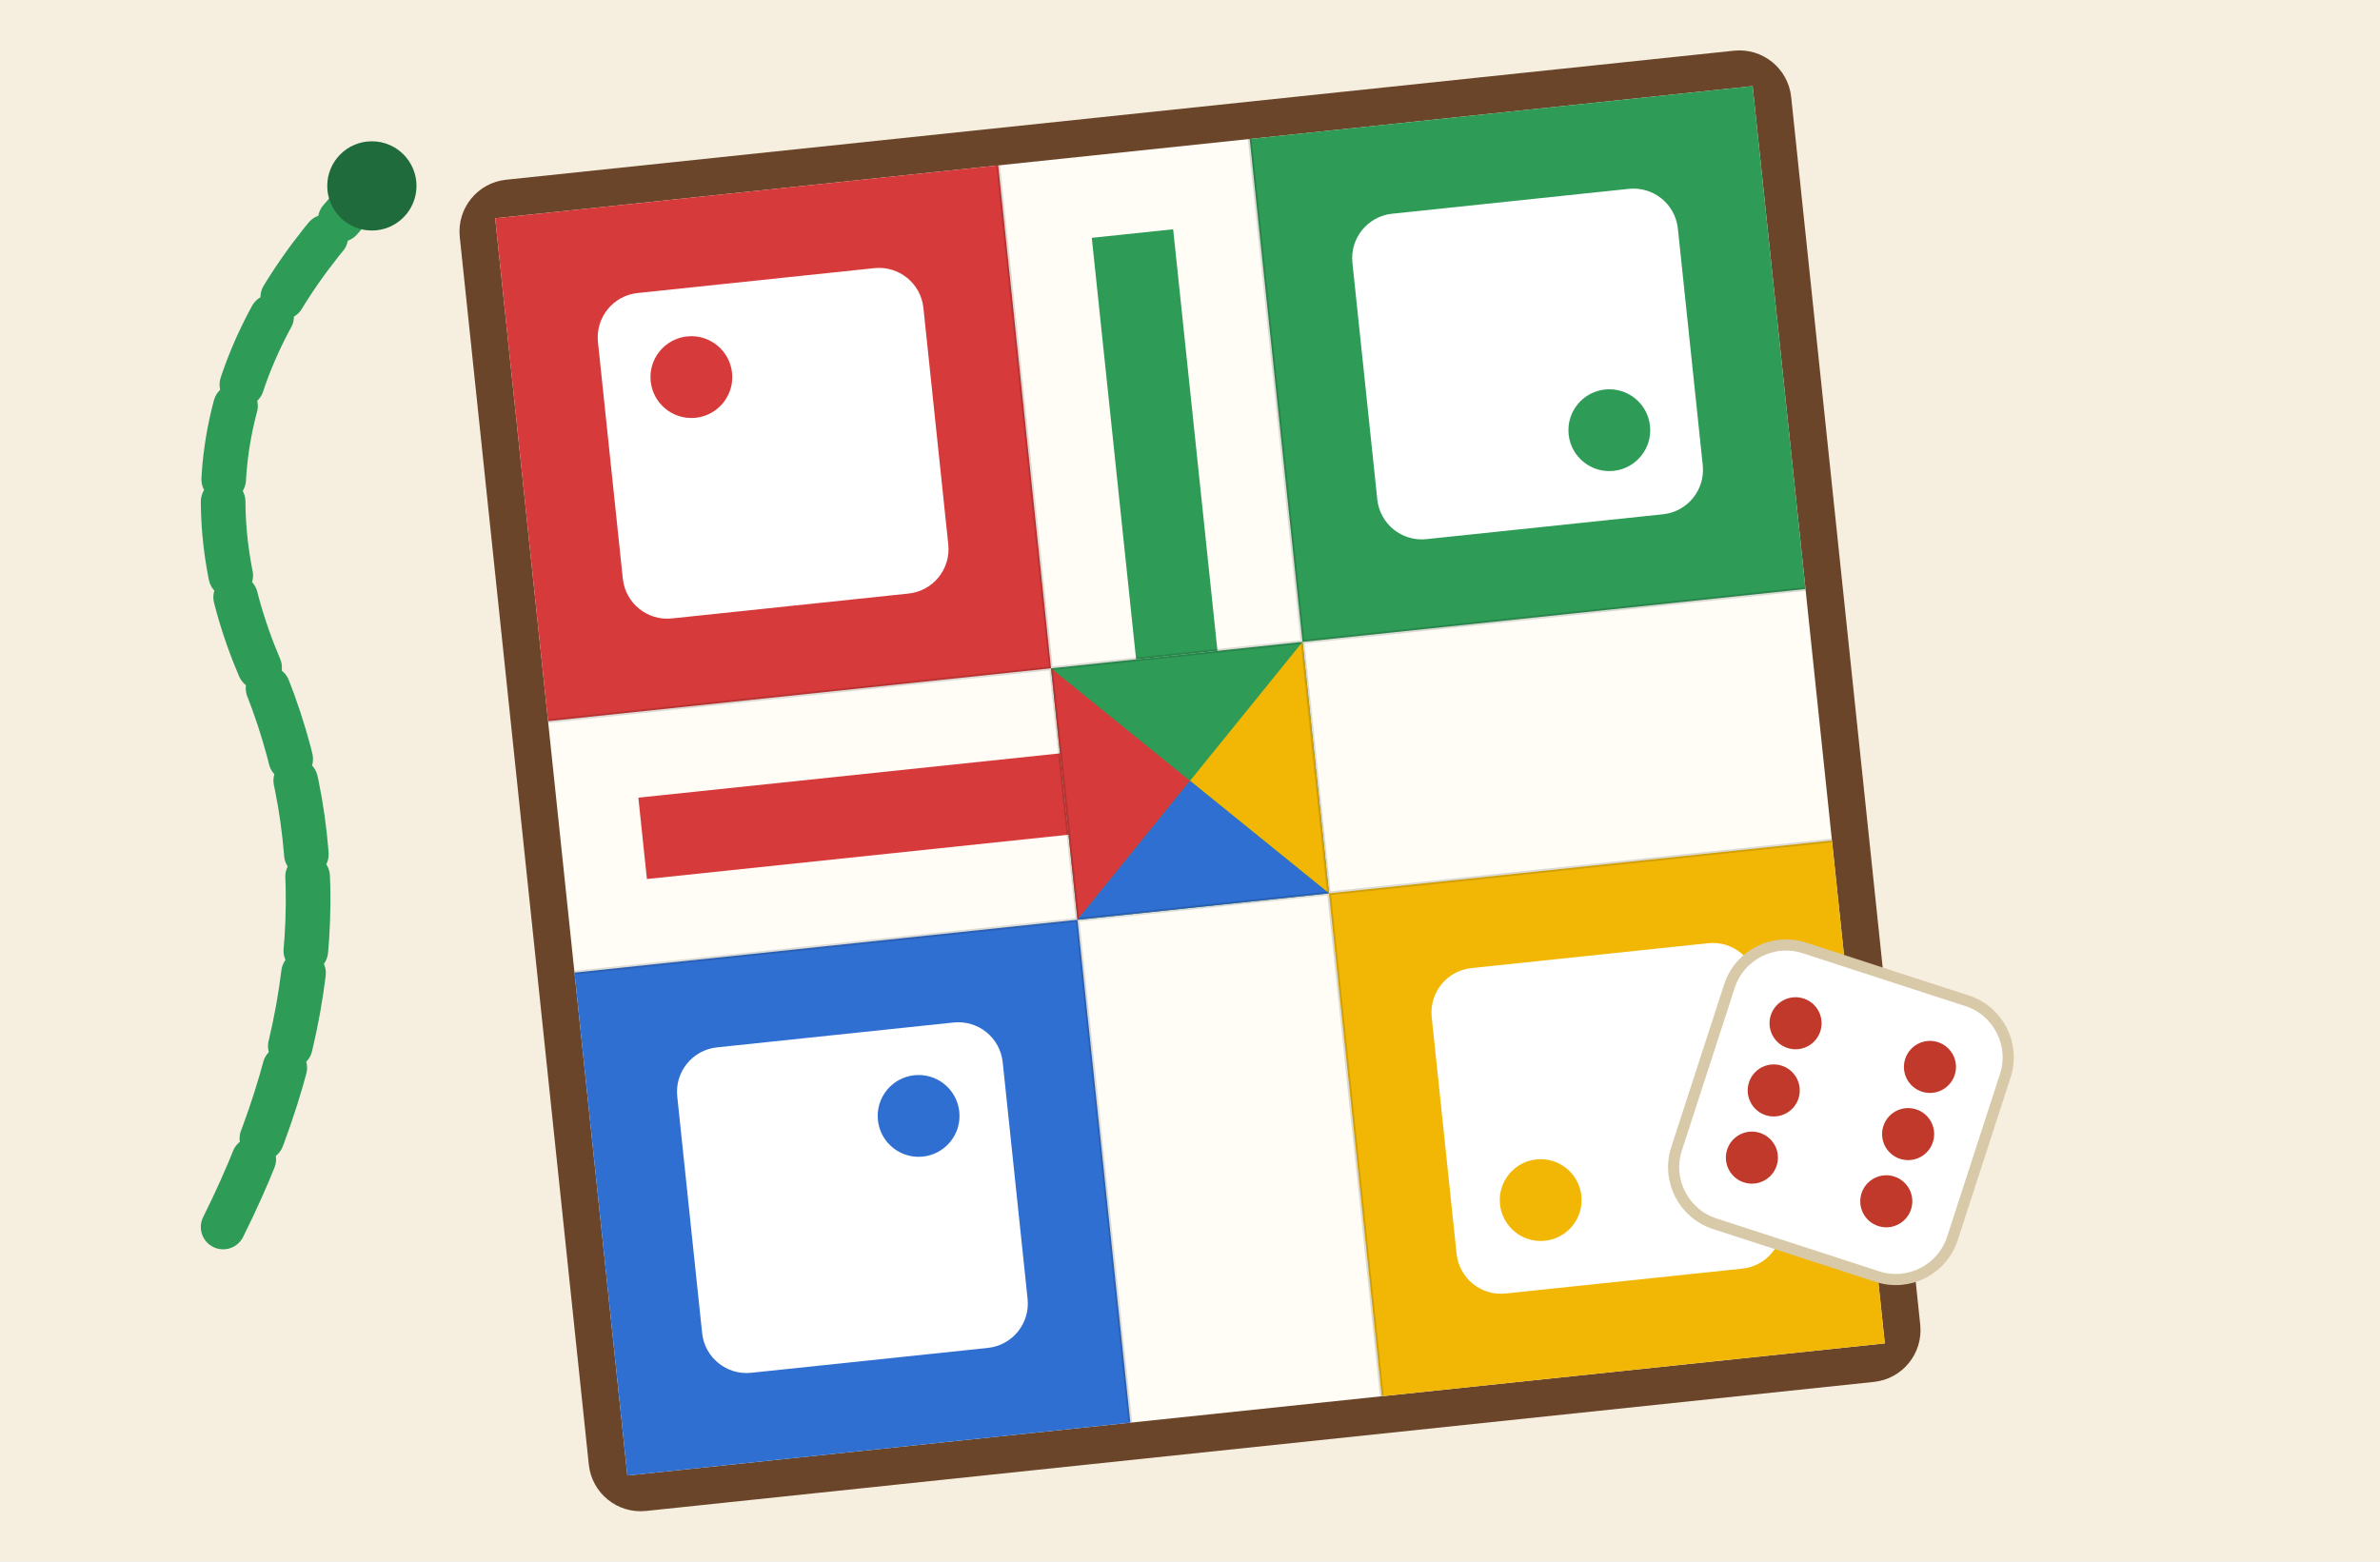
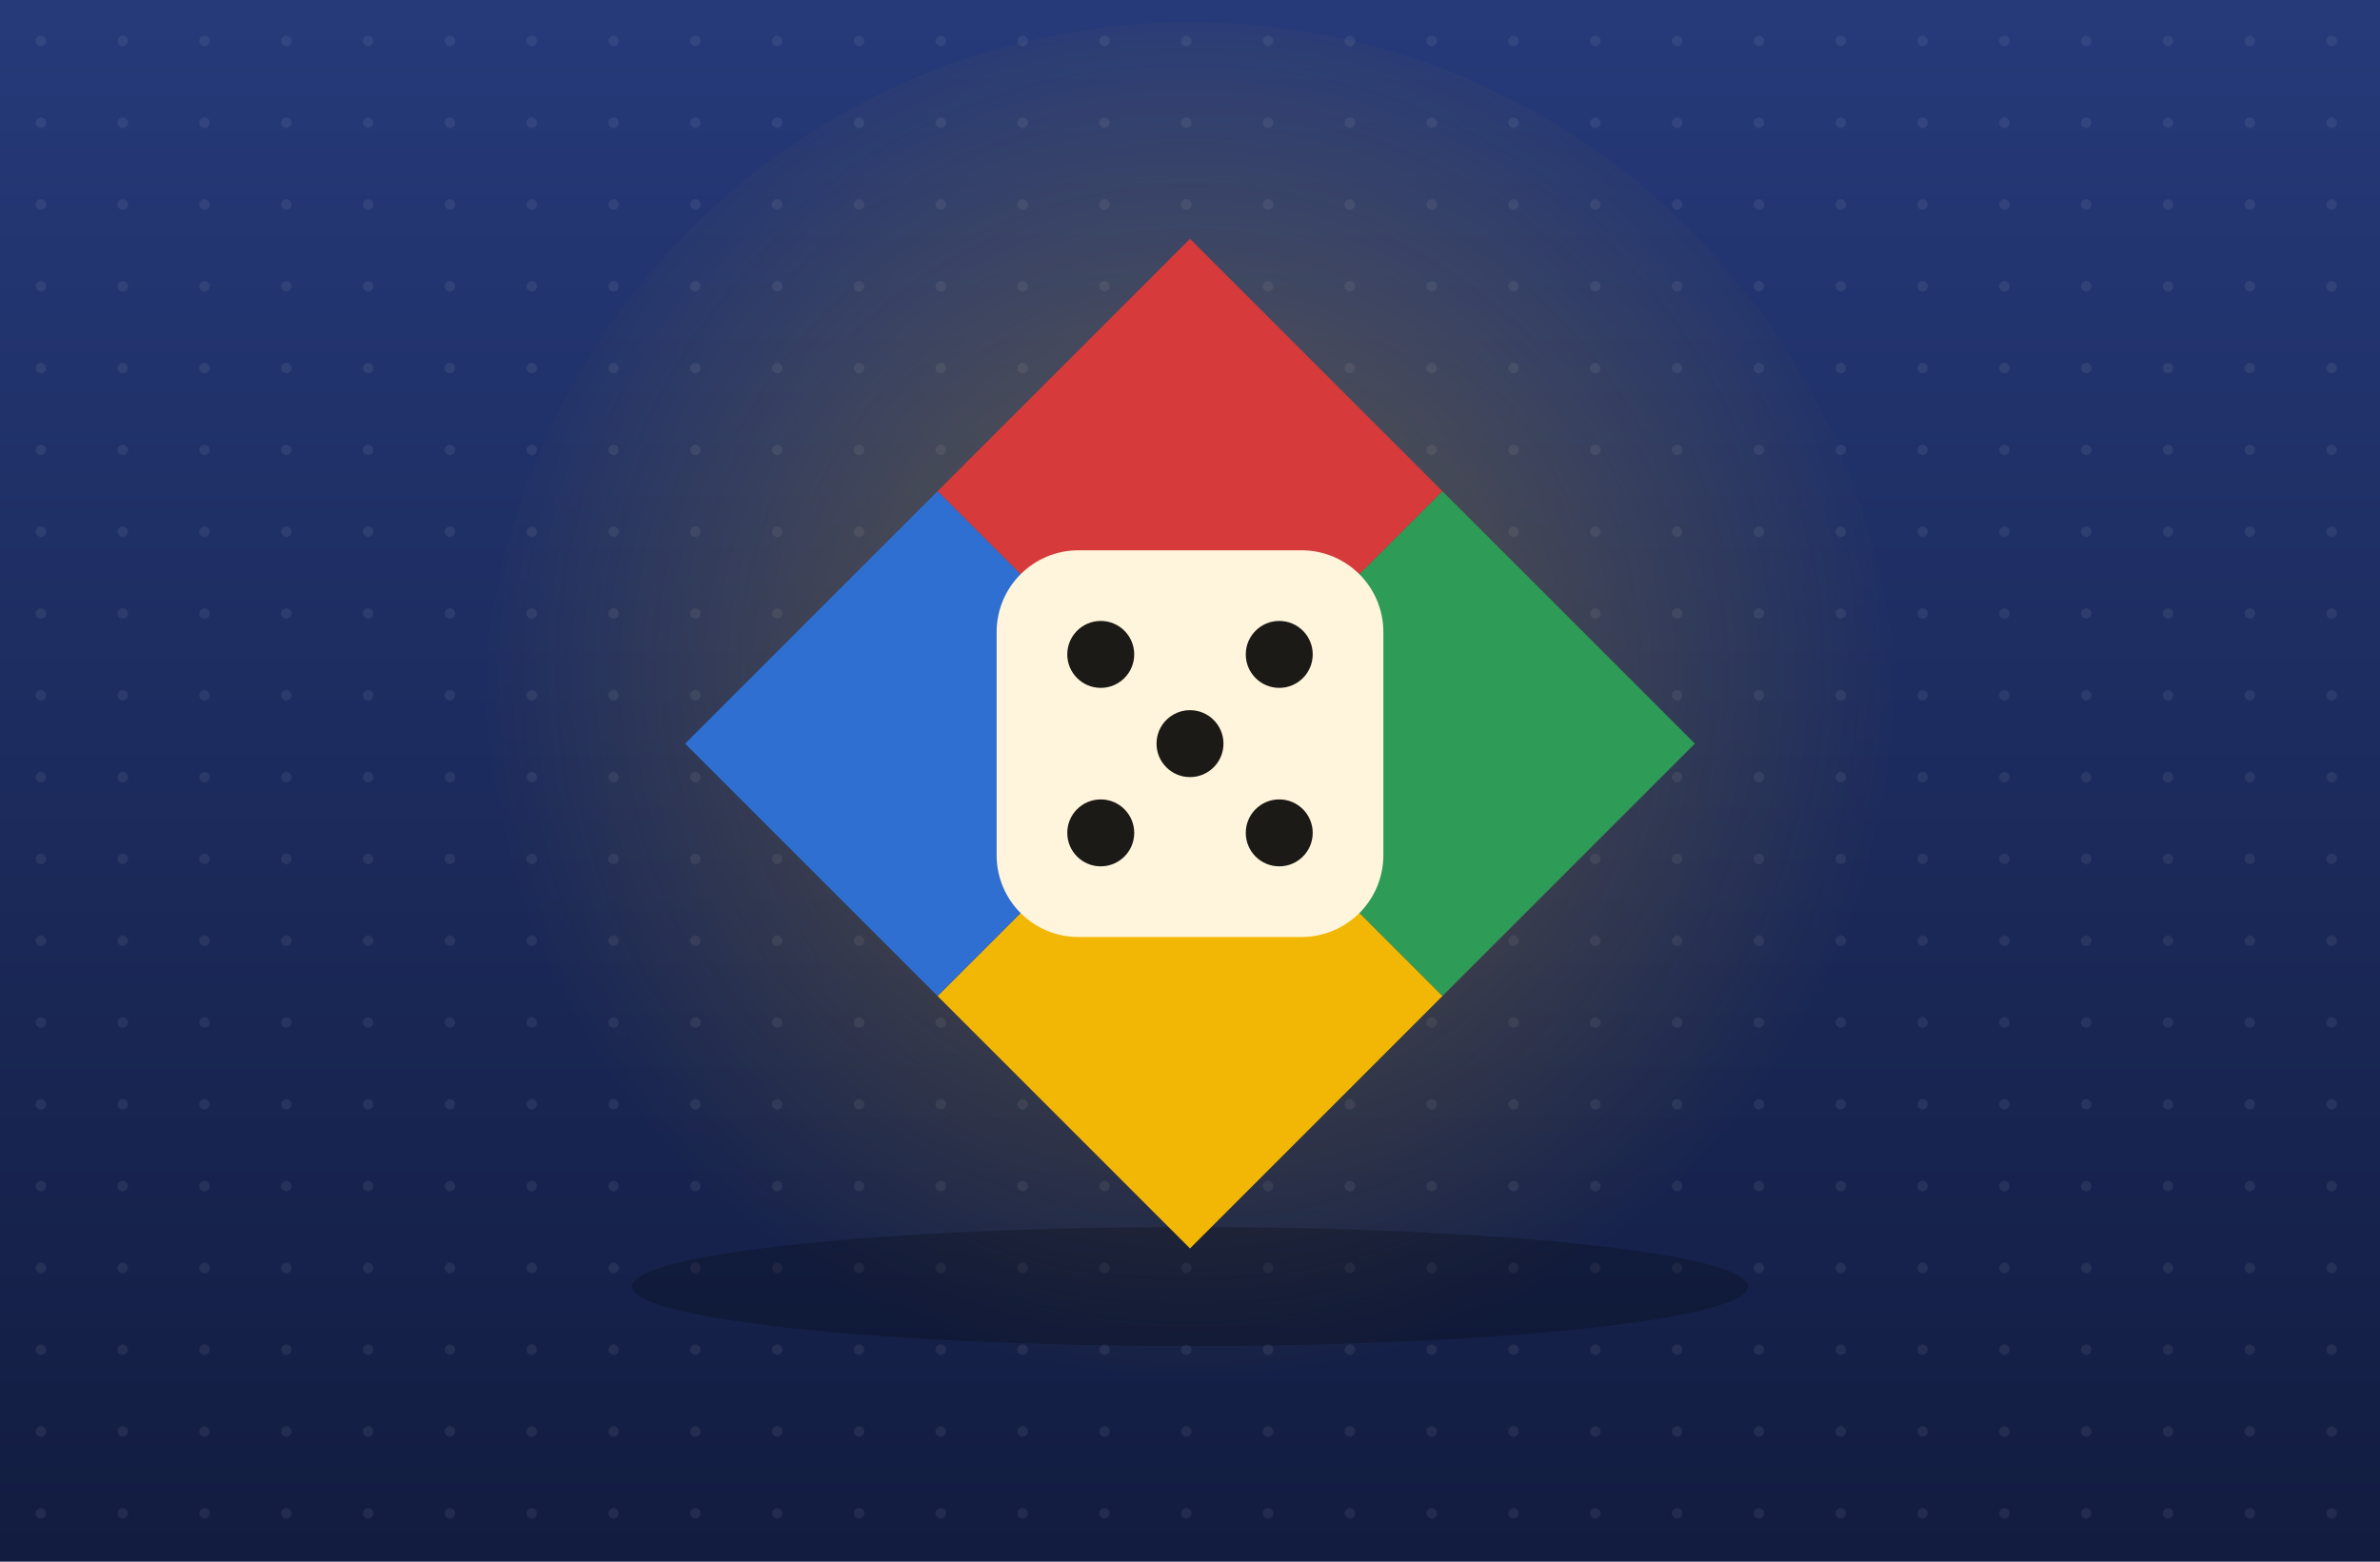
<svg xmlns="http://www.w3.org/2000/svg" viewBox="0 0 640 420">
-   <rect width="640" height="420" fill="#f6efe0" />
-   <g transform="translate(150 40) rotate(-6 170 170)">
-     <rect x="-10" y="-10" width="360" height="360" rx="14" fill="#6b4529" />
-     <rect width="340" height="340" fill="#fffdf6" />
-     <rect width="136" height="136" fill="#d63a3a" />
-     <rect x="204" width="136" height="136" fill="#2e9b57" />
-     <rect x="204" y="204" width="136" height="136" fill="#f2b705" />
-     <rect y="204" width="136" height="136" fill="#2f6fd1" />
-     <g fill="#fff">
-       <rect x="24" y="24" width="88" height="88" rx="12" />
-       <rect x="228" y="24" width="88" height="88" rx="12" />
-       <rect x="228" y="228" width="88" height="88" rx="12" />
-       <rect x="24" y="228" width="88" height="88" rx="12" />
+   <defs>
+     <linearGradient id="b" x1="0" y1="0" x2="0" y2="1">
+       <stop offset="0" stop-color="#263a7a" />
+       <stop offset="1" stop-color="#121c40" />
+     </linearGradient>
+     <radialGradient id="h" cx=".5" cy=".46" r=".5">
+       <stop offset="0" stop-color="#f2b705" stop-opacity=".32" />
+       <stop offset="1" stop-color="#f2b705" stop-opacity="0" />
+     </radialGradient>
+     <pattern id="p" width="22" height="22" patternUnits="userSpaceOnUse">
+       <circle cx="11" cy="11" r="1.4" fill="#fff" fill-opacity=".07" />
+     </pattern>
+   </defs>
+   <rect width="640" height="420" fill="url(#b)" />
+   <rect width="640" height="420" fill="url(#p)" />
+   <circle cx="320" cy="196" r="190" fill="url(#h)" />
+   <ellipse cx="320" cy="346" rx="150" ry="16" fill="#000" fill-opacity=".22" />
+   <g transform="translate(320 200)">
+     <g transform="rotate(45)">
+       <rect x="-96" y="-96" width="96" height="96" fill="#d63a3a" />
+       <rect x="0" y="-96" width="96" height="96" fill="#2e9b57" />
+       <rect x="0" y="0" width="96" height="96" fill="#f2b705" />
+       <rect x="-96" y="0" width="96" height="96" fill="#2f6fd1" />
    </g>
-     <path d="M136 136h68v68h-68Z" fill="#2e9b57" />
-     <path d="M136 136l34 34-34 34Z" fill="#d63a3a" />
-     <path d="M204 136l-34 34 34 34Z" fill="#f2b705" />
-     <path d="M136 204l34-34 34 34Z" fill="#2f6fd1" />
-     <path d="M22 159h114v22H22Z" fill="#d63a3a" />
-     <path d="M159 22h22v114h-22Z" fill="#2e9b57" />
-     <g stroke="#0002">
-       <path d="M136 0v340M204 0v340M0 136h340M0 204h340" />
-     </g>
-     <circle cx="48" cy="48" r="13" fill="#d63a3a" stroke="#fff" stroke-width="4" />
-     <circle cx="292" cy="88" r="13" fill="#2e9b57" stroke="#fff" stroke-width="4" />
-     <circle cx="252" cy="292" r="13" fill="#f2b705" stroke="#fff" stroke-width="4" />
-     <circle cx="88" cy="252" r="13" fill="#2f6fd1" stroke="#fff" stroke-width="4" />
-   </g>
-   <g transform="translate(470 250) rotate(18)">
-     <rect width="78" height="78" rx="16" fill="#fff" stroke="#d8c9a8" stroke-width="3" />
-     <g fill="#c0392b">
-       <circle cx="20" cy="20" r="7" />
-       <circle cx="58" cy="20" r="7" />
-       <circle cx="20" cy="39" r="7" />
-       <circle cx="58" cy="39" r="7" />
-       <circle cx="20" cy="58" r="7" />
-       <circle cx="58" cy="58" r="7" />
+     <rect x="-52" y="-52" width="104" height="104" rx="22" fill="#fff4dc" />
+     <g fill="#1c1a17">
+       <circle cx="-24" cy="-24" r="9" />
+       <circle cx="24" cy="-24" r="9" />
+       <circle cx="0" cy="0" r="9" />
+       <circle cx="-24" cy="24" r="9" />
+       <circle cx="24" cy="24" r="9" />
    </g>
  </g>
-   <path d="M60 330q40-80 10-150t30-130" fill="none" stroke="#2e9b57" stroke-width="12" stroke-linecap="round" stroke-dasharray="20 6" />
-   <circle cx="100" cy="50" r="12" fill="#1f6b3c" />
</svg>
